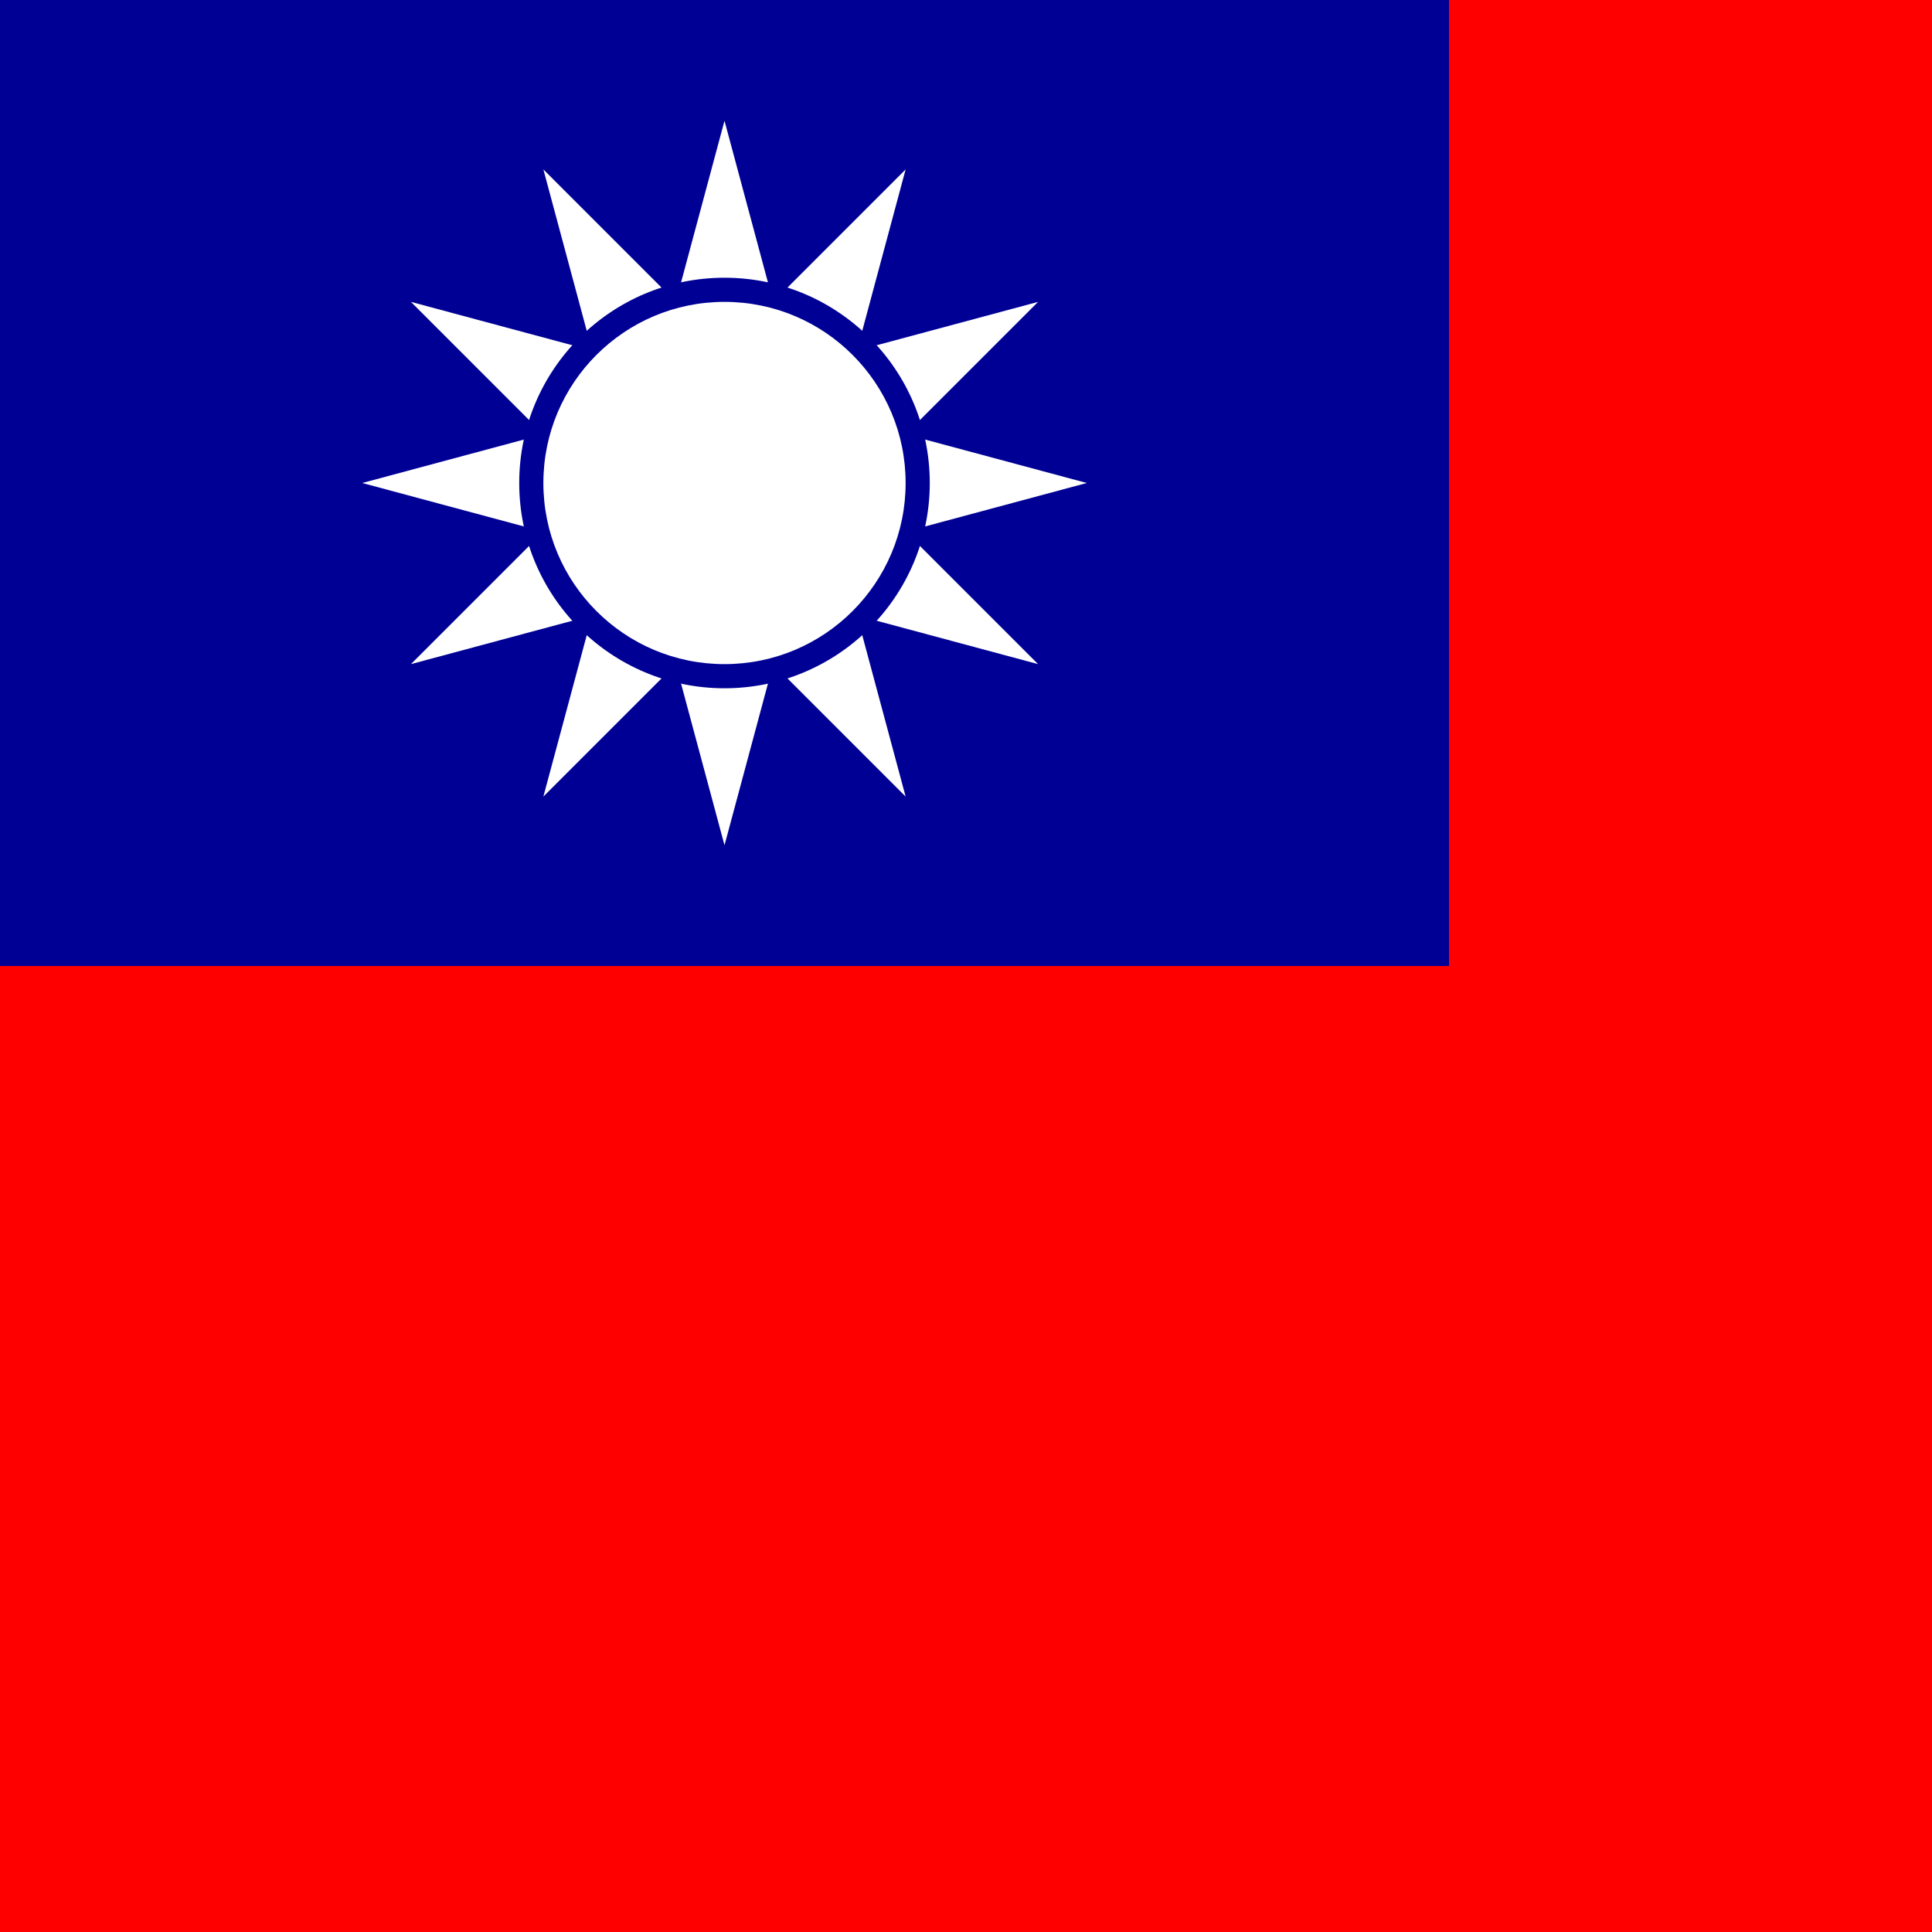
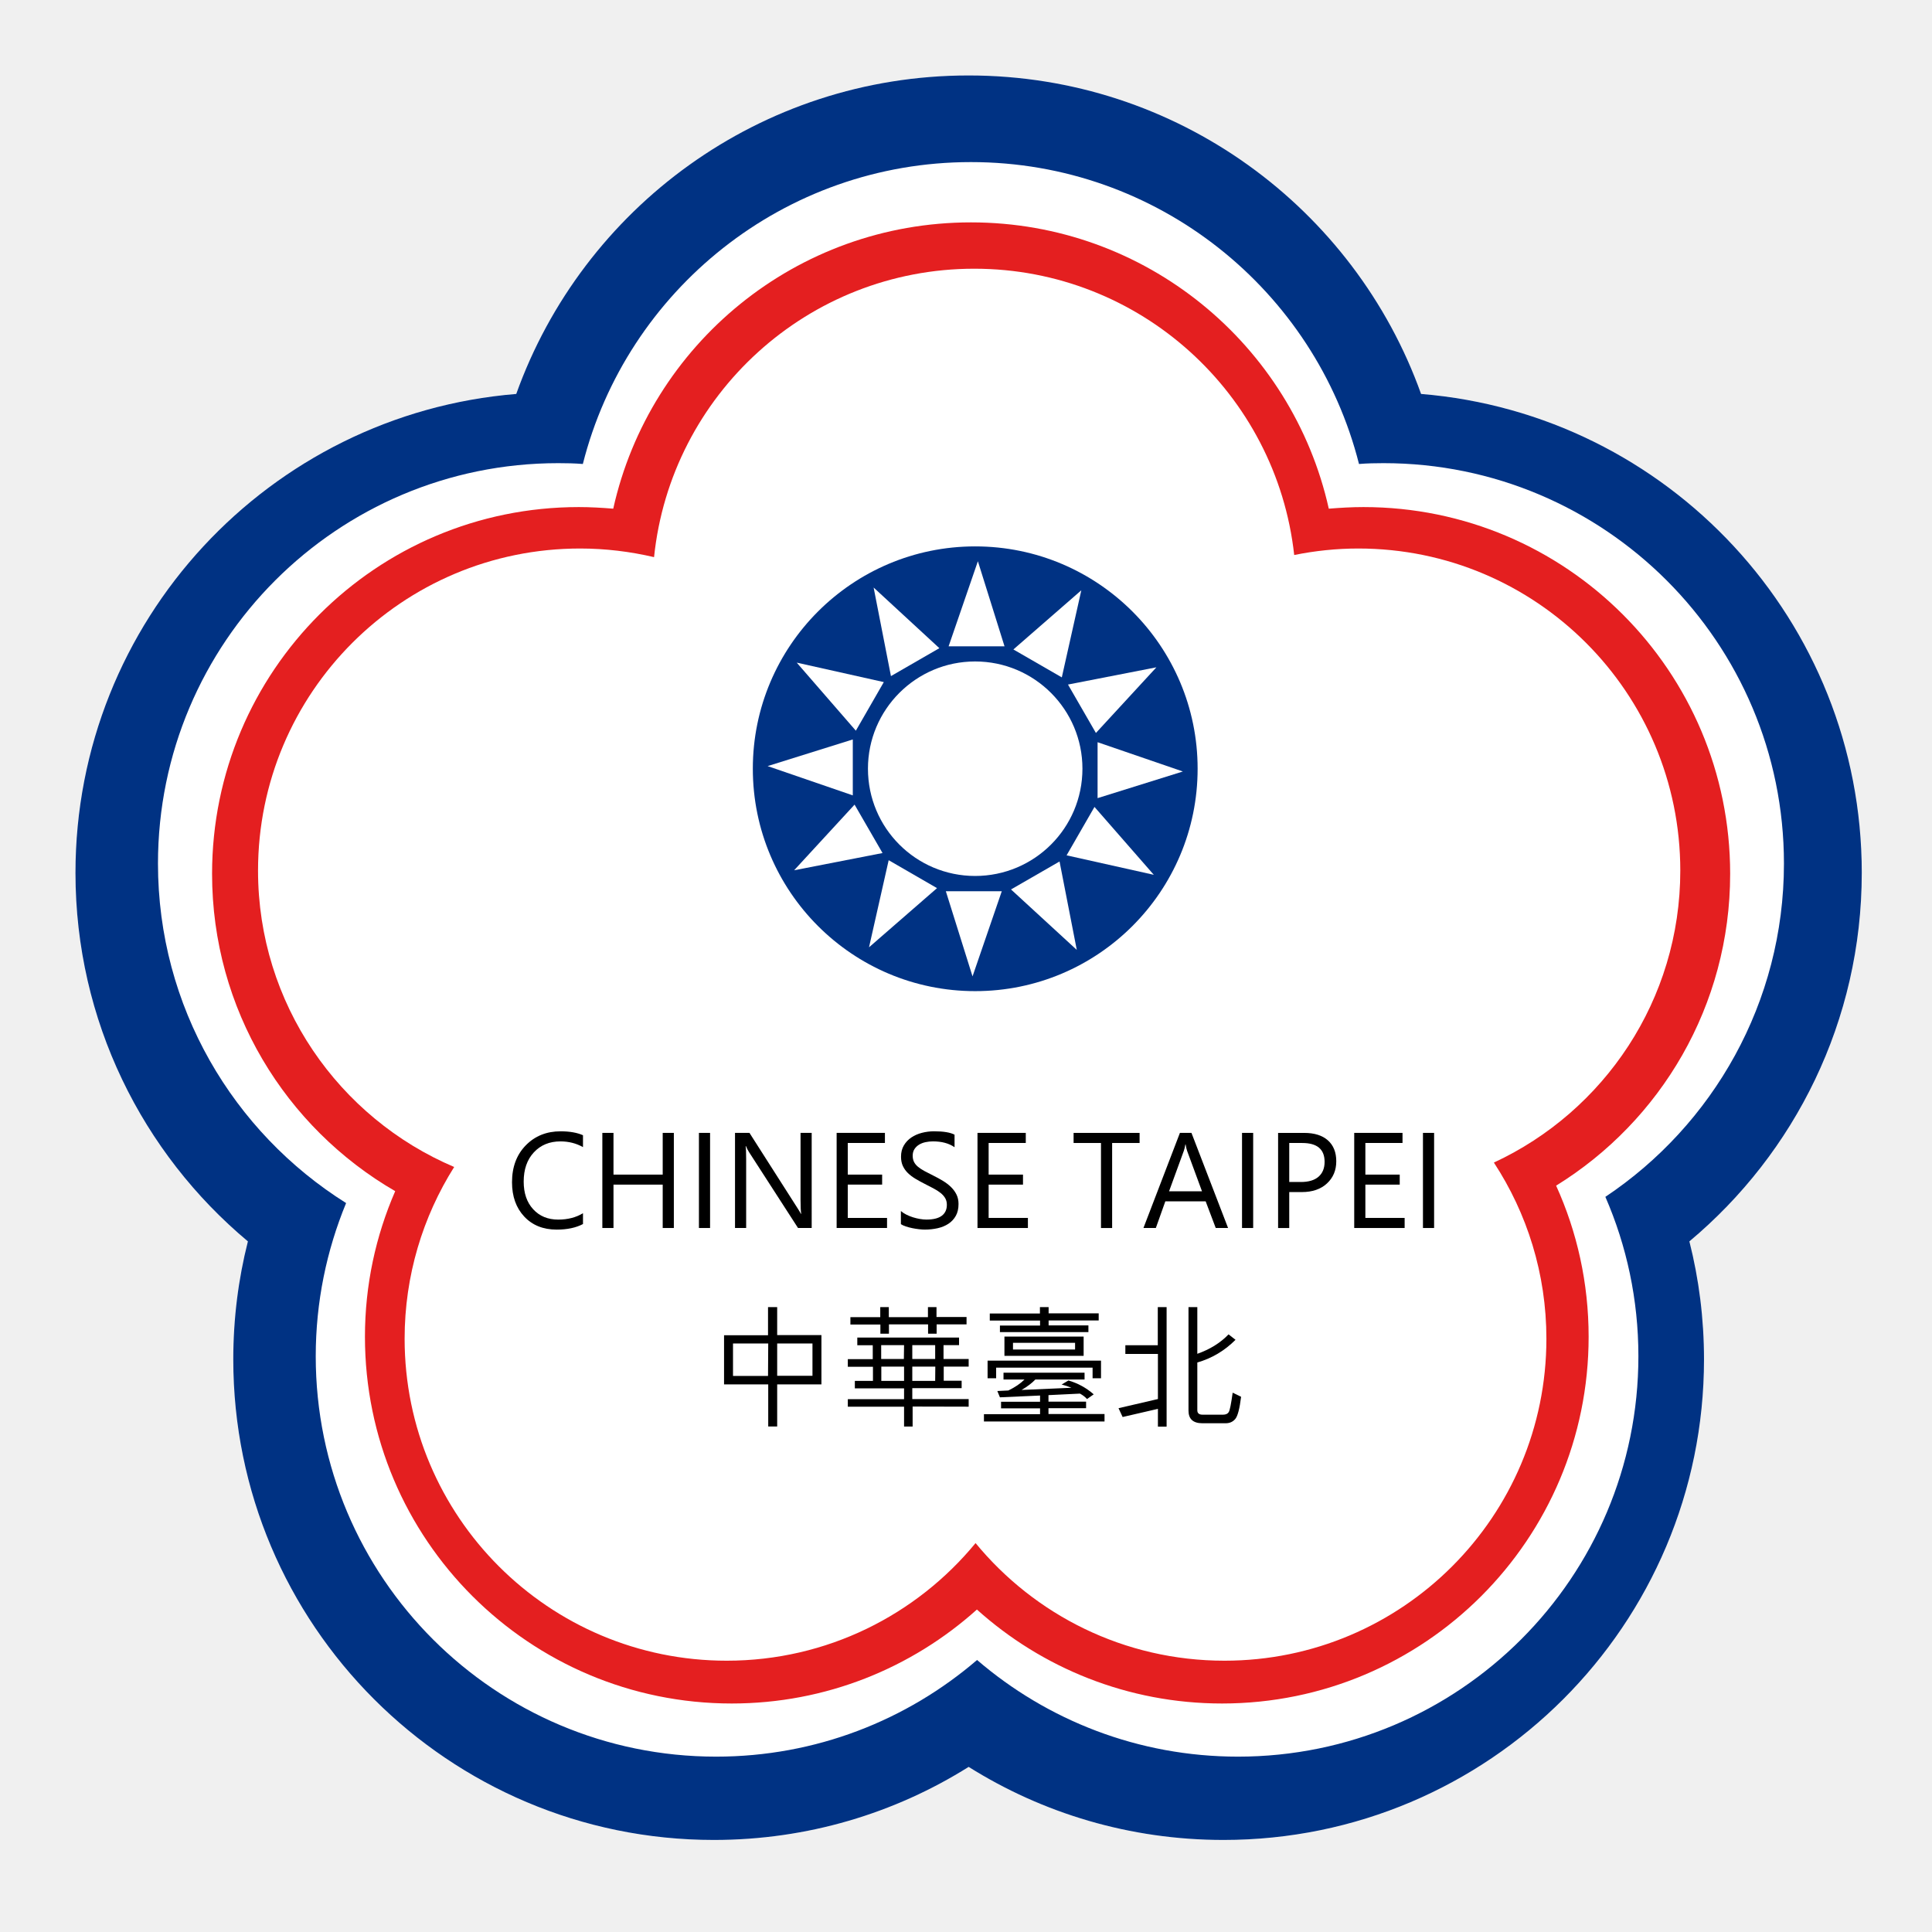
- <svg xmlns="http://www.w3.org/2000/svg" id="flag-icon-css-tw" viewBox="0 0 512 512">
-   <clipPath id="tw-a">
-     <path d="M0 0h512v512H0z" />
-   </clipPath>
-   <g clip-path="url(#tw-a)">
-     <path fill="red" d="M0 0h768v512H0z" />
-     <path fill="#000095" d="M0 0h384v256H0z" />
-     <g fill="#fff">
-       <path d="M164.3 135.4l-2.7 10.2 10.1 2.7-2-7.4zM214.3 140.9l-2 7.4 10.1-2.7-2.7-10.2zM169.7 115.1l-5.4 5.5 2 7.4z" />
-       <path d="M166.3 128l-2 7.4 5.4 5.5z" />
-       <path d="M164.3 120.6l-7.4 7.4 7.4 7.4 2-7.4zM179.1 150.3l5.5 5.4 7.4-2zM199.4 155.7l10.2 2.7 2.7-10.1-7.4 2z" />
-       <path d="M204.9 150.3l7.4-2 2-7.4zM171.7 148.3l2.7 10.1 10.2-2.7-5.5-5.4zM192 153.7l7.4 2 5.5-5.4z" />
-       <path d="M184.6 155.7l7.4 7.4 7.4-7.4-7.4-2zM171.7 107.7l-10.1 2.7 2.7 10.2 5.4-5.5zM169.7 140.9l2 7.4 7.4 2zM217.7 128l2-7.4-5.4-5.5z" />
-       <path d="M179.1 105.7l-7.4 2-2 7.4zM214.3 115.1l-2-7.4-7.4-2zM219.7 135.4l7.4-7.4-7.4-7.4-2 7.4z" />
-       <path d="M214.3 115.1l-9.4-9.4-12.9-3.4-12.9 3.4-9.4 9.4-3.4 12.9 3.4 12.9 9.4 9.4 12.9 3.4 12.9-3.4 9.4-9.4 3.4-12.9z" />
-       <path d="M214.3 140.9l5.4-5.5-2-7.4zM219.7 120.6l2.7-10.2-10.1-2.7 2 7.4z" />
-       <path d="M212.3 107.7l-2.7-10.1-10.2 2.7 5.5 5.4zM184.6 100.3l-10.2-2.7-2.7 10.1 7.4-2z" />
-       <path d="M192 102.3l-7.4-2-5.5 5.4z" />
-       <path d="M199.4 100.3l-7.4-7.4-7.4 7.4 7.4 2z" />
-       <path d="M204.9 105.7l-5.5-5.4-7.4 2zM184.6 155.7l-10.2 2.7 4.7 17.6 12.9-12.9zM179.1 176l12.9 48 12.9-48-12.9-12.9zM171.7 148.3l-10.1-2.7-4.7 17.5 17.5-4.7z" />
-       <path d="M156.9 163.1l-12.9 48 35.1-35.1-4.7-17.6zM144 140.9L108.9 176l48-12.9 4.7-17.5z" />
-       <path d="M164.3 135.4l-7.4-7.4-12.9 12.9 17.6 4.7zM164.3 120.6l-2.7-10.2-17.6 4.7 12.9 12.9z" />
-       <path d="M144 115.1L96 128l48 12.9 12.9-12.9zM240 140.9l-17.6 4.7 4.7 17.5 48 12.9z" />
-       <path d="M212.3 148.3l-2.7 10.1 17.5 4.7-4.7-17.5zM199.4 155.7l-7.4 7.4 12.9 12.9 4.7-17.6zM219.7 135.4l2.7 10.2 17.6-4.7-12.9-12.9zM204.9 176l35.1 35.1-12.9-48-17.5-4.7zM212.3 107.7l10.1 2.7 4.7-17.5-17.5 4.7zM240 115.1L275.1 80l-48 12.9-4.7 17.5zM227.1 92.9l12.9-48L204.9 80l4.7 17.6zM240 140.9l48-12.9-48-12.9-12.9 12.9z" />
-       <path d="M219.7 120.6l7.4 7.4 12.9-12.9-17.6-4.7zM179.1 80L144 44.9l12.9 48 17.5 4.7zM171.7 107.7l2.7-10.1-17.5-4.7 4.7 17.5z" />
-       <path d="M156.9 92.9l-48-12.9 35.1 35.1 17.6-4.7zM199.4 100.3l10.2-2.7-4.7-17.6L192 92.9z" />
-       <path d="M204.9 80L192 32l-12.9 48L192 92.9z" />
-       <path d="M184.6 100.3l7.4-7.4L179.1 80l-4.7 17.6z" />
+ <svg xmlns="http://www.w3.org/2000/svg" width="512" height="512" xml:space="preserve" version="1.1">
+   <g>
+     <path id="svg_1" fill-rule="evenodd" fill="#ffffff" d="m493.39,231.32c0,-66.792 -51.373,-121.57 -116.79,-126.92c-17.61,-49.223 -64.67,-84.403 -119.9,-84.403c-55.257,0 -102.28,35.181 -119.89,84.403c-65.415,5.346 -116.81,60.123 -116.81,126.92c0,39.217 17.776,74.315 45.695,97.659c-2.536,9.991 -3.873,20.492 -3.873,31.267c0,70.334 57.009,127.36 127.36,127.36c24.805,0 47.955,-7.083 67.522,-19.36c19.568,12.277 42.691,19.36 67.536,19.36c70.32,0 127.34,-57.022 127.34,-127.36c0,-10.774 -1.339,-21.275 -3.874,-31.267c27.906,-23.344 45.681,-58.441 45.681,-97.659l0.003,0z" />
+     <path id="svg_2" fill-rule="evenodd" fill="#003283" d="m258.43,144.8c-32.534,0 -58.923,26.402 -58.923,58.91c0,32.562 26.389,58.952 58.923,58.952c32.563,0 58.952,-26.39 58.952,-58.952c0,-32.508 -26.389,-58.91 -58.952,-58.91zm-0.014,87.339c-15.682,0 -28.4,-12.707 -28.4,-28.43c0,-15.668 12.719,-28.415 28.4,-28.415c15.71,0 28.442,12.746 28.442,28.415c0.001,15.723 -12.732,28.43 -28.442,28.43z" />
+     <path id="svg_3" fill-rule="evenodd" fill="#003283" d="m493.39,231.32c0,-66.792 -51.373,-121.57 -116.79,-126.92c-17.61,-49.223 -64.67,-84.403 -119.9,-84.403c-55.257,0 -102.28,35.181 -119.89,84.403c-65.415,5.346 -116.81,60.123 -116.81,126.92c0,39.217 17.776,74.315 45.695,97.659c-2.536,9.991 -3.873,20.492 -3.873,31.267c0,70.334 57.009,127.36 127.36,127.36c24.805,0 47.955,-7.083 67.522,-19.36c19.568,12.277 42.691,19.36 67.536,19.36c70.32,0 127.34,-57.022 127.34,-127.36c0,-10.774 -1.339,-21.275 -3.874,-31.267c27.906,-23.344 45.681,-58.441 45.681,-97.659l0.003,0zm-67.949,85.864c5.637,12.953 8.75,27.215 8.75,42.234c0,58.621 -47.5,106.11 -106.11,106.11c-26.403,0 -50.587,-9.66 -69.149,-25.617c-18.575,15.957 -42.732,25.617 -69.148,25.617c-58.621,0 -106.11,-47.487 -106.11,-106.11c0,-14.371 2.88,-28.069 8.048,-40.594c-29.931,-18.784 -49.857,-52.035 -49.857,-89.972c0,-58.607 47.486,-106.11 106.09,-106.11c2.205,0 4.354,0.042 6.504,0.221c11.629,-45.985 53.273,-80.007 102.85,-80.007c49.566,0 91.21,34.022 102.84,80.007c2.149,-0.179 4.342,-0.221 6.505,-0.221c58.607,0 106.11,47.5 106.11,106.11c0,36.821 -18.823,69.301 -47.334,88.332l0.011,0z" />
+     <path id="svg_4" fill-rule="evenodd" fill="#e41f20" d="m458.51,231.57c0,-53.702 -43.488,-97.191 -97.19,-97.191c-3.06,0 -6.159,0.179 -9.177,0.427c-9.688,-43.448 -48.479,-75.873 -94.82,-75.873c-46.356,0 -85.134,32.425 -94.808,75.873c-3.004,-0.248 -6.063,-0.427 -9.122,-0.427c-53.702,0 -97.192,43.489 -97.192,97.191c0,35.912 19.499,67.273 48.533,84.101c-5.153,11.85 -8.019,24.846 -8.019,38.583c0,53.701 43.545,97.191 97.205,97.191c24.97,0 47.748,-9.439 64.973,-24.9c17.212,15.461 39.989,24.9 64.96,24.9c53.659,0 97.15,-43.49 97.15,-97.191c0,-14.248 -3.06,-27.808 -8.614,-40.044c27.699,-17.102 46.121,-47.707 46.121,-82.64zm-62.615,76.521c8.792,13.435 13.917,29.462 13.917,46.687c0,47.128 -38.198,85.325 -85.312,85.325c-26.61,0 -50.312,-12.14 -65.965,-31.169c-15.655,19.029 -39.384,31.169 -65.952,31.169c-47.155,0 -85.354,-38.197 -85.354,-85.325c0,-16.716 4.823,-32.342 13.132,-45.516c-30.537,-12.968 -51.979,-43.284 -51.979,-78.547c0,-47.155 38.198,-85.354 85.354,-85.354c6.711,0 13.285,0.812 19.595,2.288c4.438,-42.939 40.734,-76.439 84.858,-76.439c43.917,0 80.089,33.197 84.788,75.873c5.513,-1.116 11.189,-1.722 17.005,-1.722c47.113,0 85.313,38.198 85.313,85.354c0.001,34.272 -20.201,63.817 -49.4,77.376z" />
+     <polygon id="svg_5" fill-rule="evenodd" fill="#ffffff" points="251.39,171.283 266.21,171.283 259.15,148.733 " />
+     <polygon id="svg_6" fill-rule="evenodd" fill="#ffffff" points="236.11,179.173 248.94,171.773 231.52,155.703 " />
+     <polygon id="svg_7" fill-rule="evenodd" fill="#ffffff" points="226.81,193.643 234.22,180.763 211.14,175.603 " />
+     <polygon id="svg_8" fill-rule="evenodd" fill="#ffffff" points="226,210.783 226,195.963 203.43,203.023 " />
+     <polygon id="svg_9" fill-rule="evenodd" fill="#ffffff" points="233.88,226.063 226.47,213.233 210.45,230.633 " />
+     <polygon id="svg_10" fill-rule="evenodd" fill="#ffffff" points="248.32,235.363 235.51,227.963 230.3,251.043 " />
+     <polygon id="svg_11" fill-rule="evenodd" fill="#ffffff" points="265.48,236.193 250.66,236.193 257.73,258.753 " />
+     <polygon id="svg_12" fill-rule="evenodd" fill="#ffffff" points="280.79,228.303 267.93,235.713 285.36,251.733 " />
+     <polygon id="svg_13" fill-rule="evenodd" fill="#ffffff" points="290.05,213.843 282.66,226.673 305.77,231.833 " />
+     <polygon id="svg_14" fill-rule="evenodd" fill="#ffffff" points="290.87,196.693 290.87,211.513 313.47,204.453 " />
+     <polygon id="svg_15" fill-rule="evenodd" fill="#ffffff" points="283.03,181.413 290.43,194.243 306.46,176.843 " />
+     <polygon id="svg_16" fill-rule="evenodd" fill="#ffffff" points="268.56,172.113 281.39,179.513 286.56,156.433 " />
+     <g id="svg_17" transform="matrix(0.090023 0 0 0.090023 -80.42 -66.279)">
+       <path id="svg_18" d="m2609.528,4339.578c-20.698,10.934 -46.471,16.402 -77.322,16.402c-39.833,0 -71.724,-12.822 -95.677,-38.466s-35.928,-59.293 -35.928,-100.948c0,-44.779 13.473,-80.966 40.419,-108.563s61.116,-41.394 102.51,-41.395c26.555,0 48.554,3.84 65.997,11.52l0,34.951c-20.047,-11.195 -42.176,-16.792 -66.388,-16.792c-32.152,0 -58.219,10.739 -78.2,32.218c-19.981,21.478 -29.972,50.181 -29.972,86.109c0,34.105 9.34,61.278 28.02,81.52c18.679,20.242 43.185,30.363 73.515,30.363c28.117,0 52.459,-6.248 73.026,-18.745l-0.001,31.826z" />
+       <path id="svg_19" d="m2877.008,4351.241l-32.803,0l0,-127.698l-144.882,0l0,127.698l-32.803,0l0,-279.999l32.803,0l0,122.821l144.882,0l0,-122.821l32.803,0l0,279.999z" />
+       <path id="svg_20" d="m2983.645,4351.241l-32.803,0l0,-279.999l32.803,0l0,279.999z" />
+       <path id="svg_21" d="m3282.784,4351.241l-40.223,0l-144.104,-223.182c-3.645,-5.597 -6.639,-11.455 -8.982,-17.573l-1.172,0c1.041,5.988 1.562,18.81 1.562,38.466l0,202.288l-32.803,0l0,-279.999l42.566,0l140.194,219.661c5.858,9.112 9.633,15.36 11.325,18.745l0.781,0c-1.302,-8.071 -1.953,-21.804 -1.953,-41.2l0,-197.211l32.803,0l0.006,280.006z" />
+       <path id="svg_22" d="m3504.61,4351.241l-148.392,0l0,-279.999l142.149,0l0,29.679l-109.345,0l0,93.138l101.144,0l0,29.484l-101.144,0l0,98.019l115.59,0l-0.002,29.678z" />
+       <path id="svg_23" d="m3545.377,4339.911l0,-38.661c4.426,3.905 9.73,7.42 15.913,10.544s12.692,5.76 19.526,7.908c6.834,2.148 13.701,3.808 20.6,4.979c6.899,1.172 13.277,1.757 19.136,1.757c20.177,0 35.243,-3.742 45.202,-11.227c9.958,-7.485 14.937,-18.257 14.937,-32.315c-0,-7.55 -1.66,-14.124 -4.979,-19.721c-3.32,-5.597 -7.908,-10.707 -13.766,-15.328c-5.858,-4.621 -12.79,-9.047 -20.795,-13.277c-8.006,-4.23 -16.63,-8.689 -25.872,-13.375c-9.763,-4.946 -18.875,-9.958 -27.336,-15.035c-8.461,-5.077 -15.816,-10.674 -22.064,-16.792s-11.162,-13.05 -14.743,-20.795c-3.58,-7.745 -5.37,-16.824 -5.37,-27.239c0,-12.756 2.799,-23.853 8.396,-33.292c5.597,-9.437 12.952,-17.215 22.064,-23.333c9.112,-6.118 19.493,-10.674 31.143,-13.668c11.65,-2.994 23.529,-4.491 35.634,-4.491c27.597,0 47.708,3.32 60.334,9.958l0,36.904c-16.532,-11.455 -37.749,-17.183 -63.654,-17.183c-7.16,0 -14.319,0.749 -21.478,2.245c-7.16,1.497 -13.538,3.938 -19.136,7.322c-5.597,3.385 -10.153,7.745 -13.668,13.082c-3.515,5.337 -5.272,11.846 -5.272,19.526c0,7.16 1.334,13.343 4.003,18.549c2.668,5.207 6.606,9.958 11.813,14.254c5.207,4.296 11.552,8.461 19.038,12.496c7.485,4.036 16.109,8.461 25.872,13.277c10.023,4.947 19.526,10.154 28.508,15.62c8.982,5.467 16.858,11.52 23.627,18.159c6.769,6.639 12.139,13.994 16.109,22.064c3.97,8.071 5.955,17.313 5.955,27.727c-0,13.798 -2.701,25.482 -8.103,35.049c-5.402,9.568 -12.692,17.345 -21.869,23.333c-9.177,5.988 -19.753,10.316 -31.729,12.985c-11.976,2.668 -24.602,4.003 -37.88,4.003c-4.426,0 -9.893,-0.358 -16.402,-1.074c-6.509,-0.716 -13.147,-1.757 -19.917,-3.124c-6.769,-1.367 -13.18,-3.059 -19.232,-5.077c-6.053,-2.018 -10.902,-4.263 -14.547,-6.736l0.003,0.002z" />
+       <path id="svg_24" d="m3919.272,4351.241l-148.392,0l0,-279.999l142.149,0l0,29.679l-109.345,0l0,93.138l101.144,0l0,29.484l-101.144,0l0,98.019l115.59,0l-0.002,29.678z" />
+       <path id="svg_25" d="m4248.069,4100.978l-80.836,0l0,250.319l-32.803,0l0,-250.319l-80.642,0l0,-29.679l194.279,0l0.002,29.679z" />
+       <path id="svg_26" d="m4508.551,4351.241l-36.318,0l-29.679,-78.494l-118.722,0l-27.922,78.494l-36.513,0l107.392,-279.999l33.975,0l107.788,279.999zm-76.736,-107.978l-43.933,-119.3c-1.432,-3.905 -2.864,-10.153 -4.296,-18.745l-0.781,0c-1.302,7.941 -2.799,14.189 -4.491,18.745l-43.542,119.3l97.043,0z" />
+       <path id="svg_27" d="m4582.42,4351.241l-32.803,0l0,-279.999l32.803,0l0,279.999z" />
+       <path id="svg_28" d="m4688.612,4245.493l0,105.829l-32.803,0l0,-279.999l76.932,0c29.939,0 53.143,7.29 69.609,21.869c16.466,14.579 24.7,35.147 24.7,61.702c-0,26.555 -9.145,48.294 -27.433,65.216c-18.289,16.922 -42.989,25.384 -74.1,25.384l-36.904,-0.001zm0,-144.493l0,114.812l34.366,0c22.649,0 39.93,-5.174 51.841,-15.523c11.91,-10.348 17.866,-24.96 17.866,-43.836c-0,-36.969 -21.869,-55.453 -65.606,-55.453l-38.467,0z" />
+       <path id="svg_29" d="m5028.295,4351.241l-148.392,0l0,-279.999l142.149,0l0,29.679l-109.345,0l0,93.138l101.144,0l0,29.484l-101.144,0l0,98.019l115.59,0l-0.002,29.678z" />
+       <path id="svg_30" d="m5115.048,4351.241l-32.803,0l0,-279.999l32.803,0l0,279.999z" />
+       <path id="svg_31" d="m3311.442,4811.557l-130.241,0l0,123.987l-26.359,0l0,-123.987l-130.041,0l0,-144.682l129.453,0l0,-82.789l26.946,0l0,82.399l130.241,0l0.002,145.072zm-26.359,-25.189l0,-95.09l-103.878,0l0,95.09l103.878,0zm-130.819,0.391l0.585,-95.481l-103.682,0l0,95.481l103.097,0z" />
+       <path id="svg_32" d="m3738.656,4634.939l-88.061,0l0,27.531l-25.189,0l0,-27.531l-115.201,0l0,27.531l-25.189,0l0,-27.141l-88.256,0l0,-21.674l87.867,0l0,-29.484l25.189,0l0,29.484l115.201,0l0,-29.484l25.189,0l0,29.093l88.452,0l-0.001,21.675zm6.248,242.31l-164.998,-0.391l0,58.772l-25.189,0l0,-58.383l-165.576,0l0,-22.064l165.576,0l0,-31.827l-144.882,0l0,-22.064l53.305,0l0,-41.589l-74.003,0l0,-22.455l73.417,0l0,-40.809l-45.495,0l0,-22.65l299.527,0l0,22.259l-45.691,0l0,40.809l74.003,0l0,22.455l-73.417,0l0,41.589l52.72,0l0,21.869l-145.27,0l0,32.022l165.965,0l0.008,22.455zm-98.606,-140.394l0,-40.809l-67.363,0l0,40.809l67.363,0zm-92.162,0l0.585,-40.809l-67.364,0l0,40.809l66.779,0zm92.162,64.435l0.39,-41.98l-67.754,0l0,41.98l67.364,0zm-91.575,0l0,-41.98l-66.973,0l0,41.98l66.973,0z" />
+       <path id="svg_33" d="m4127.658,4623.387l-147.414,0l0,14.645l117.156,0l0,19.721l-260.471,0l0,-19.33l118.134,0l0,-14.645l-148.003,0l0,-20.892l147.614,0l0,-18.745l25.578,0l0,18.354l147.414,0l-0.008,20.892zm-44.323,104.267l-233.135,0l0,-56.82l233.135,0l0,56.82zm-25.189,-18.745l0,-19.721l-182.76,0l0,19.721l182.76,0zm76.345,84.742l-24.797,0l0,-31.241l-283.909,0l0,31.241l-25.189,0l0,-51.939l333.895,0l0,51.939zm10.349,127.109l-354.978,0l0,-21.478l165.187,0l0,-17.183l-114.812,0l0,-19.33l114.812,0l0,-18.354l-118.134,5.272l-7.615,-18.549l32.413,-1.562c19.656,-9.502 35.537,-20.307 47.643,-32.413l-61.897,0l0,-19.917l238.6,0l0,19.917l-144.682,0c-10.414,10.804 -24.017,21.087 -40.809,30.85l146.837,-6.443c-9.243,-3.905 -18.875,-7.094 -28.899,-9.568l20.112,-11.911c27.987,8.201 52.784,21.804 74.394,40.809l-19.721,13.863c-5.077,-5.858 -11.977,-11.195 -20.698,-16.011l-92.747,4.491l0,19.135l110.711,0l0,19.33l-110.711,0l0,17.183l164.998,0l-0.005,21.871z" />
+       <path id="svg_34" d="m4546.874,4848.102c-4.296,35.017 -9.991,56.755 -17.085,65.216c-7.095,8.461 -16.5,12.692 -28.214,12.692l-68.731,0c-27.206,0 -40.809,-12.431 -40.809,-37.294l0,-304.604l25.969,0l0,137.462c37.358,-13.147 68.014,-32.218 91.966,-57.211l20.502,16.011c-32.283,32.283 -69.773,54.542 -112.469,66.778l0,140.783c-0,8.591 5.207,12.887 15.62,12.887l59.944,0c8.07,0 13.701,-2.506 16.89,-7.517c3.189,-5.012 7.061,-24.114 11.618,-57.308l24.797,12.105zm-219.272,87.867l-25.578,0l0,-52.329l-103.878,24.017l-12.105,-25.969l115.979,-26.946l0,-132.774l-95.872,0l0,-25.578l95.481,0l0,-112.269l25.969,0l0.004,351.848z" />
    </g>
-     <circle cx="192" cy="128" r="54.4" fill="#000095" />
-     <circle cx="192" cy="128" r="48" fill="#fff" />
  </g>
</svg>
